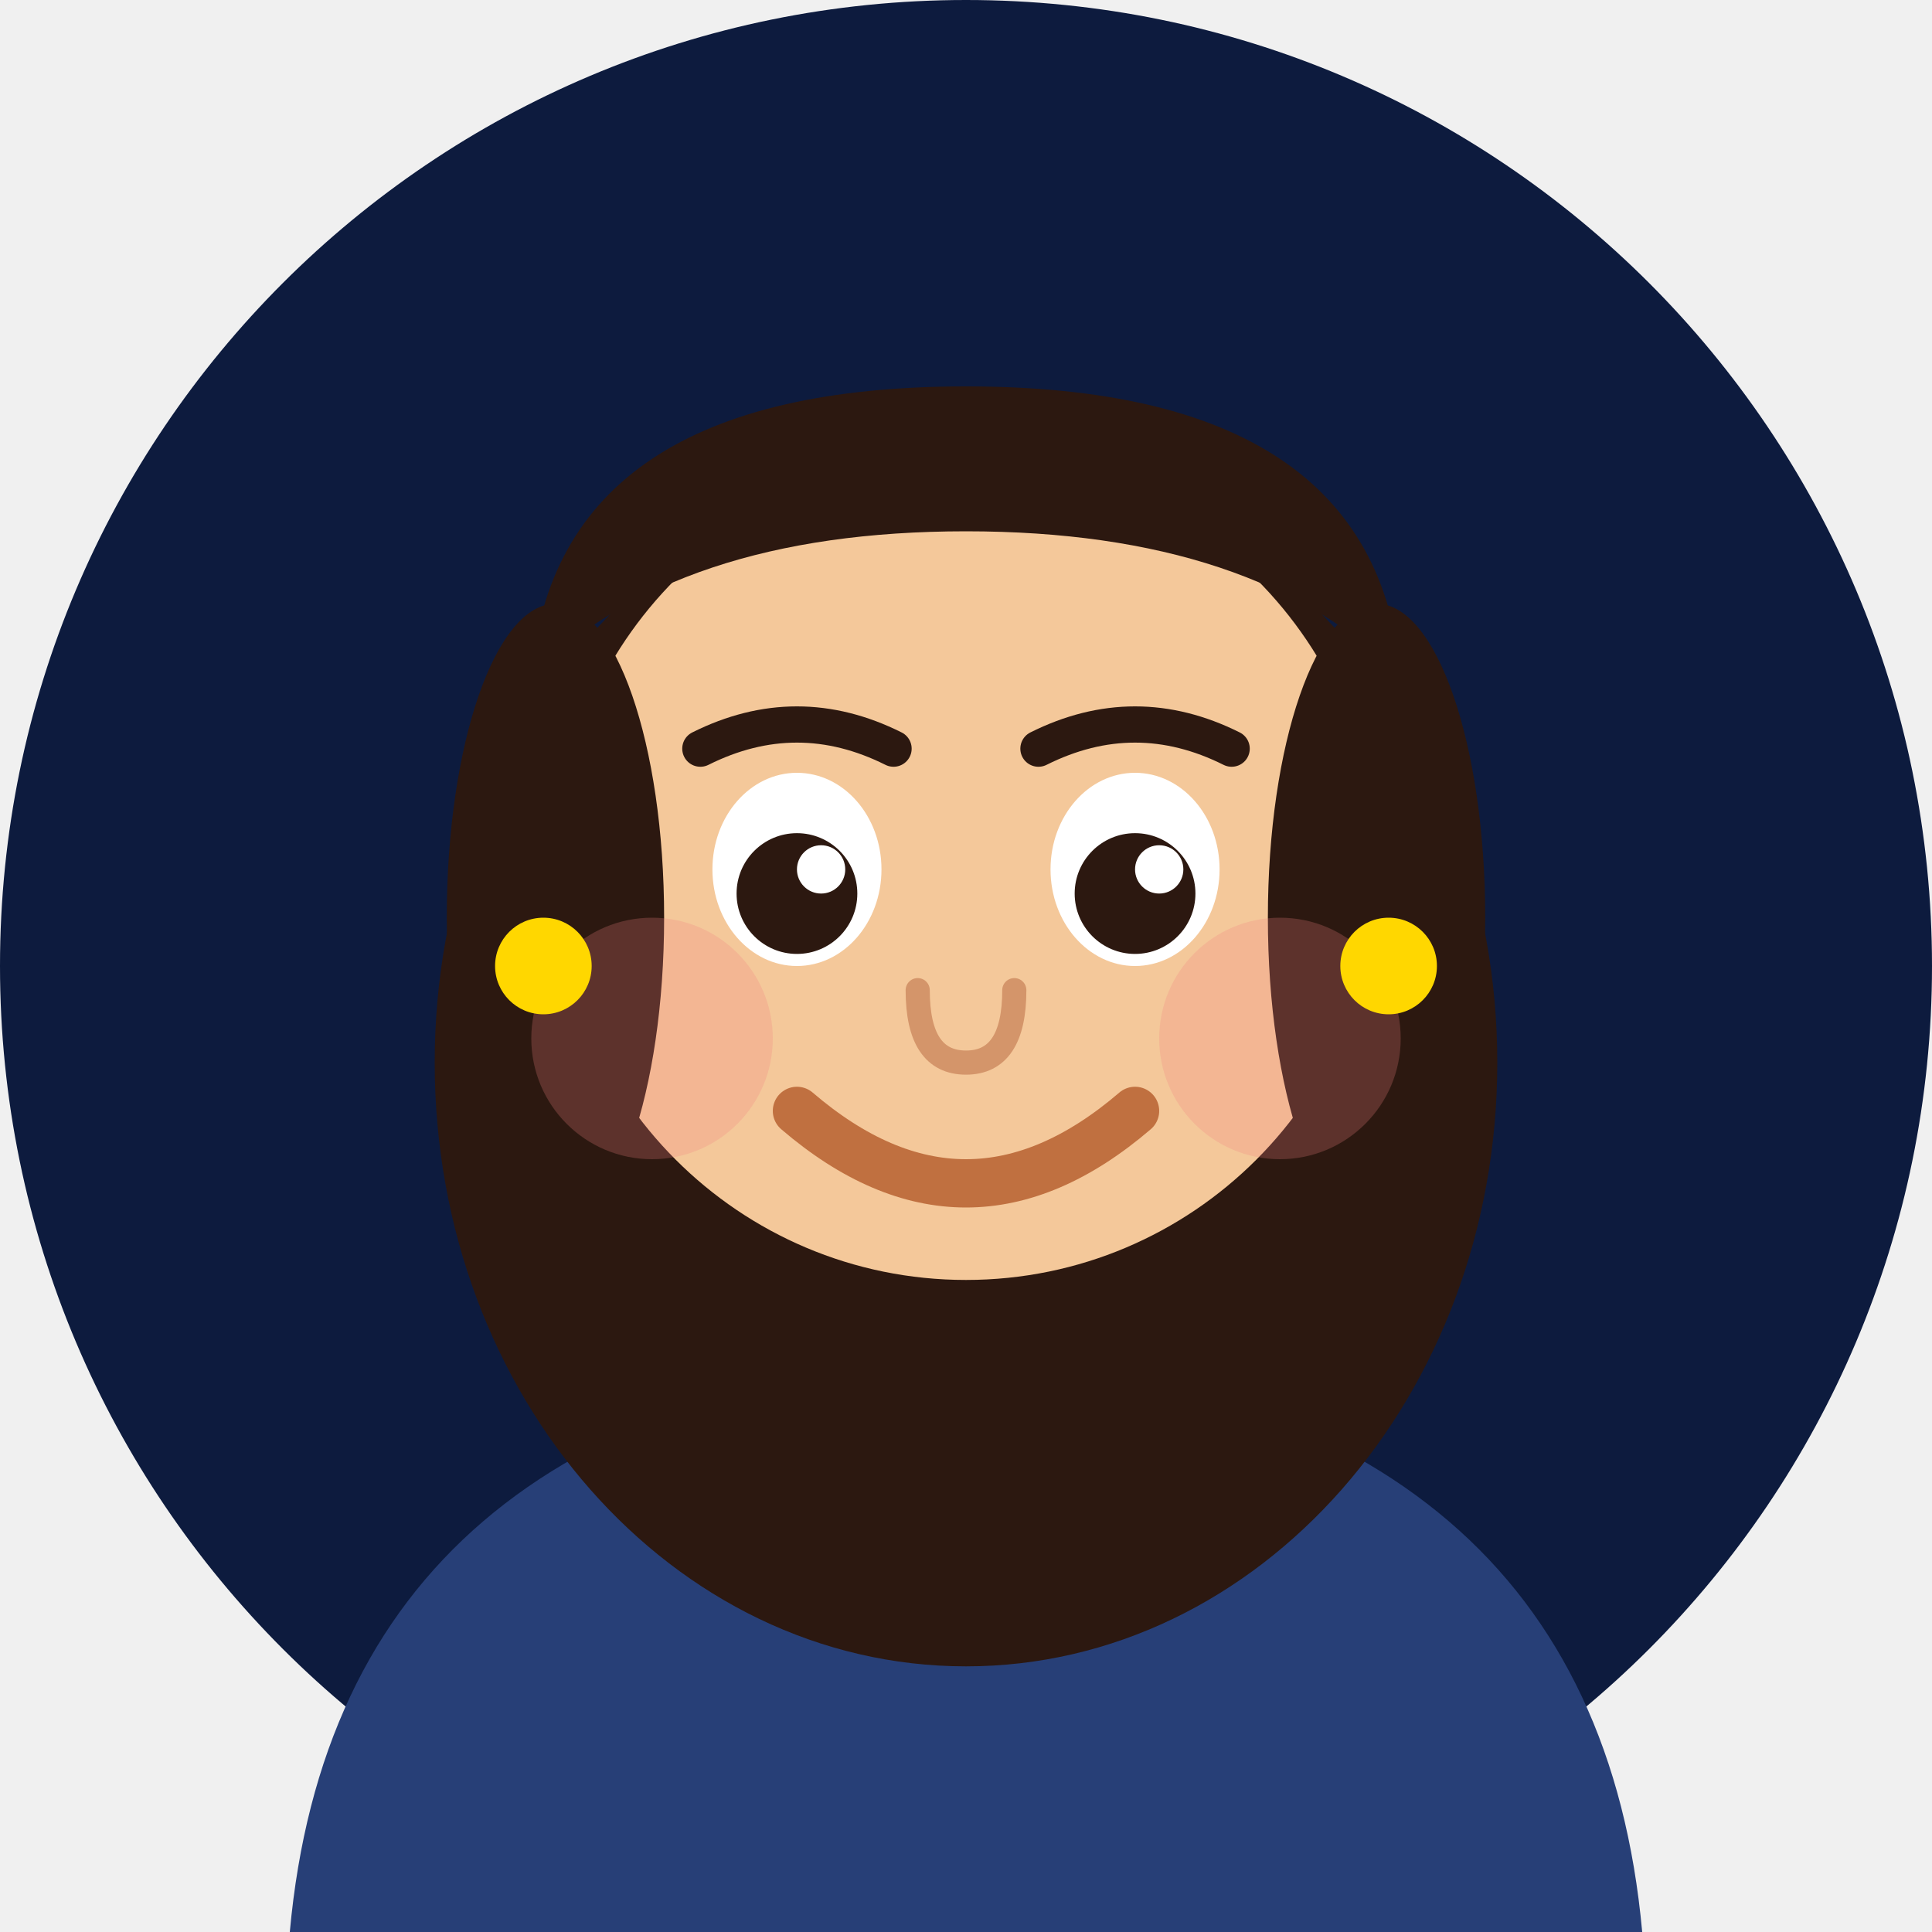
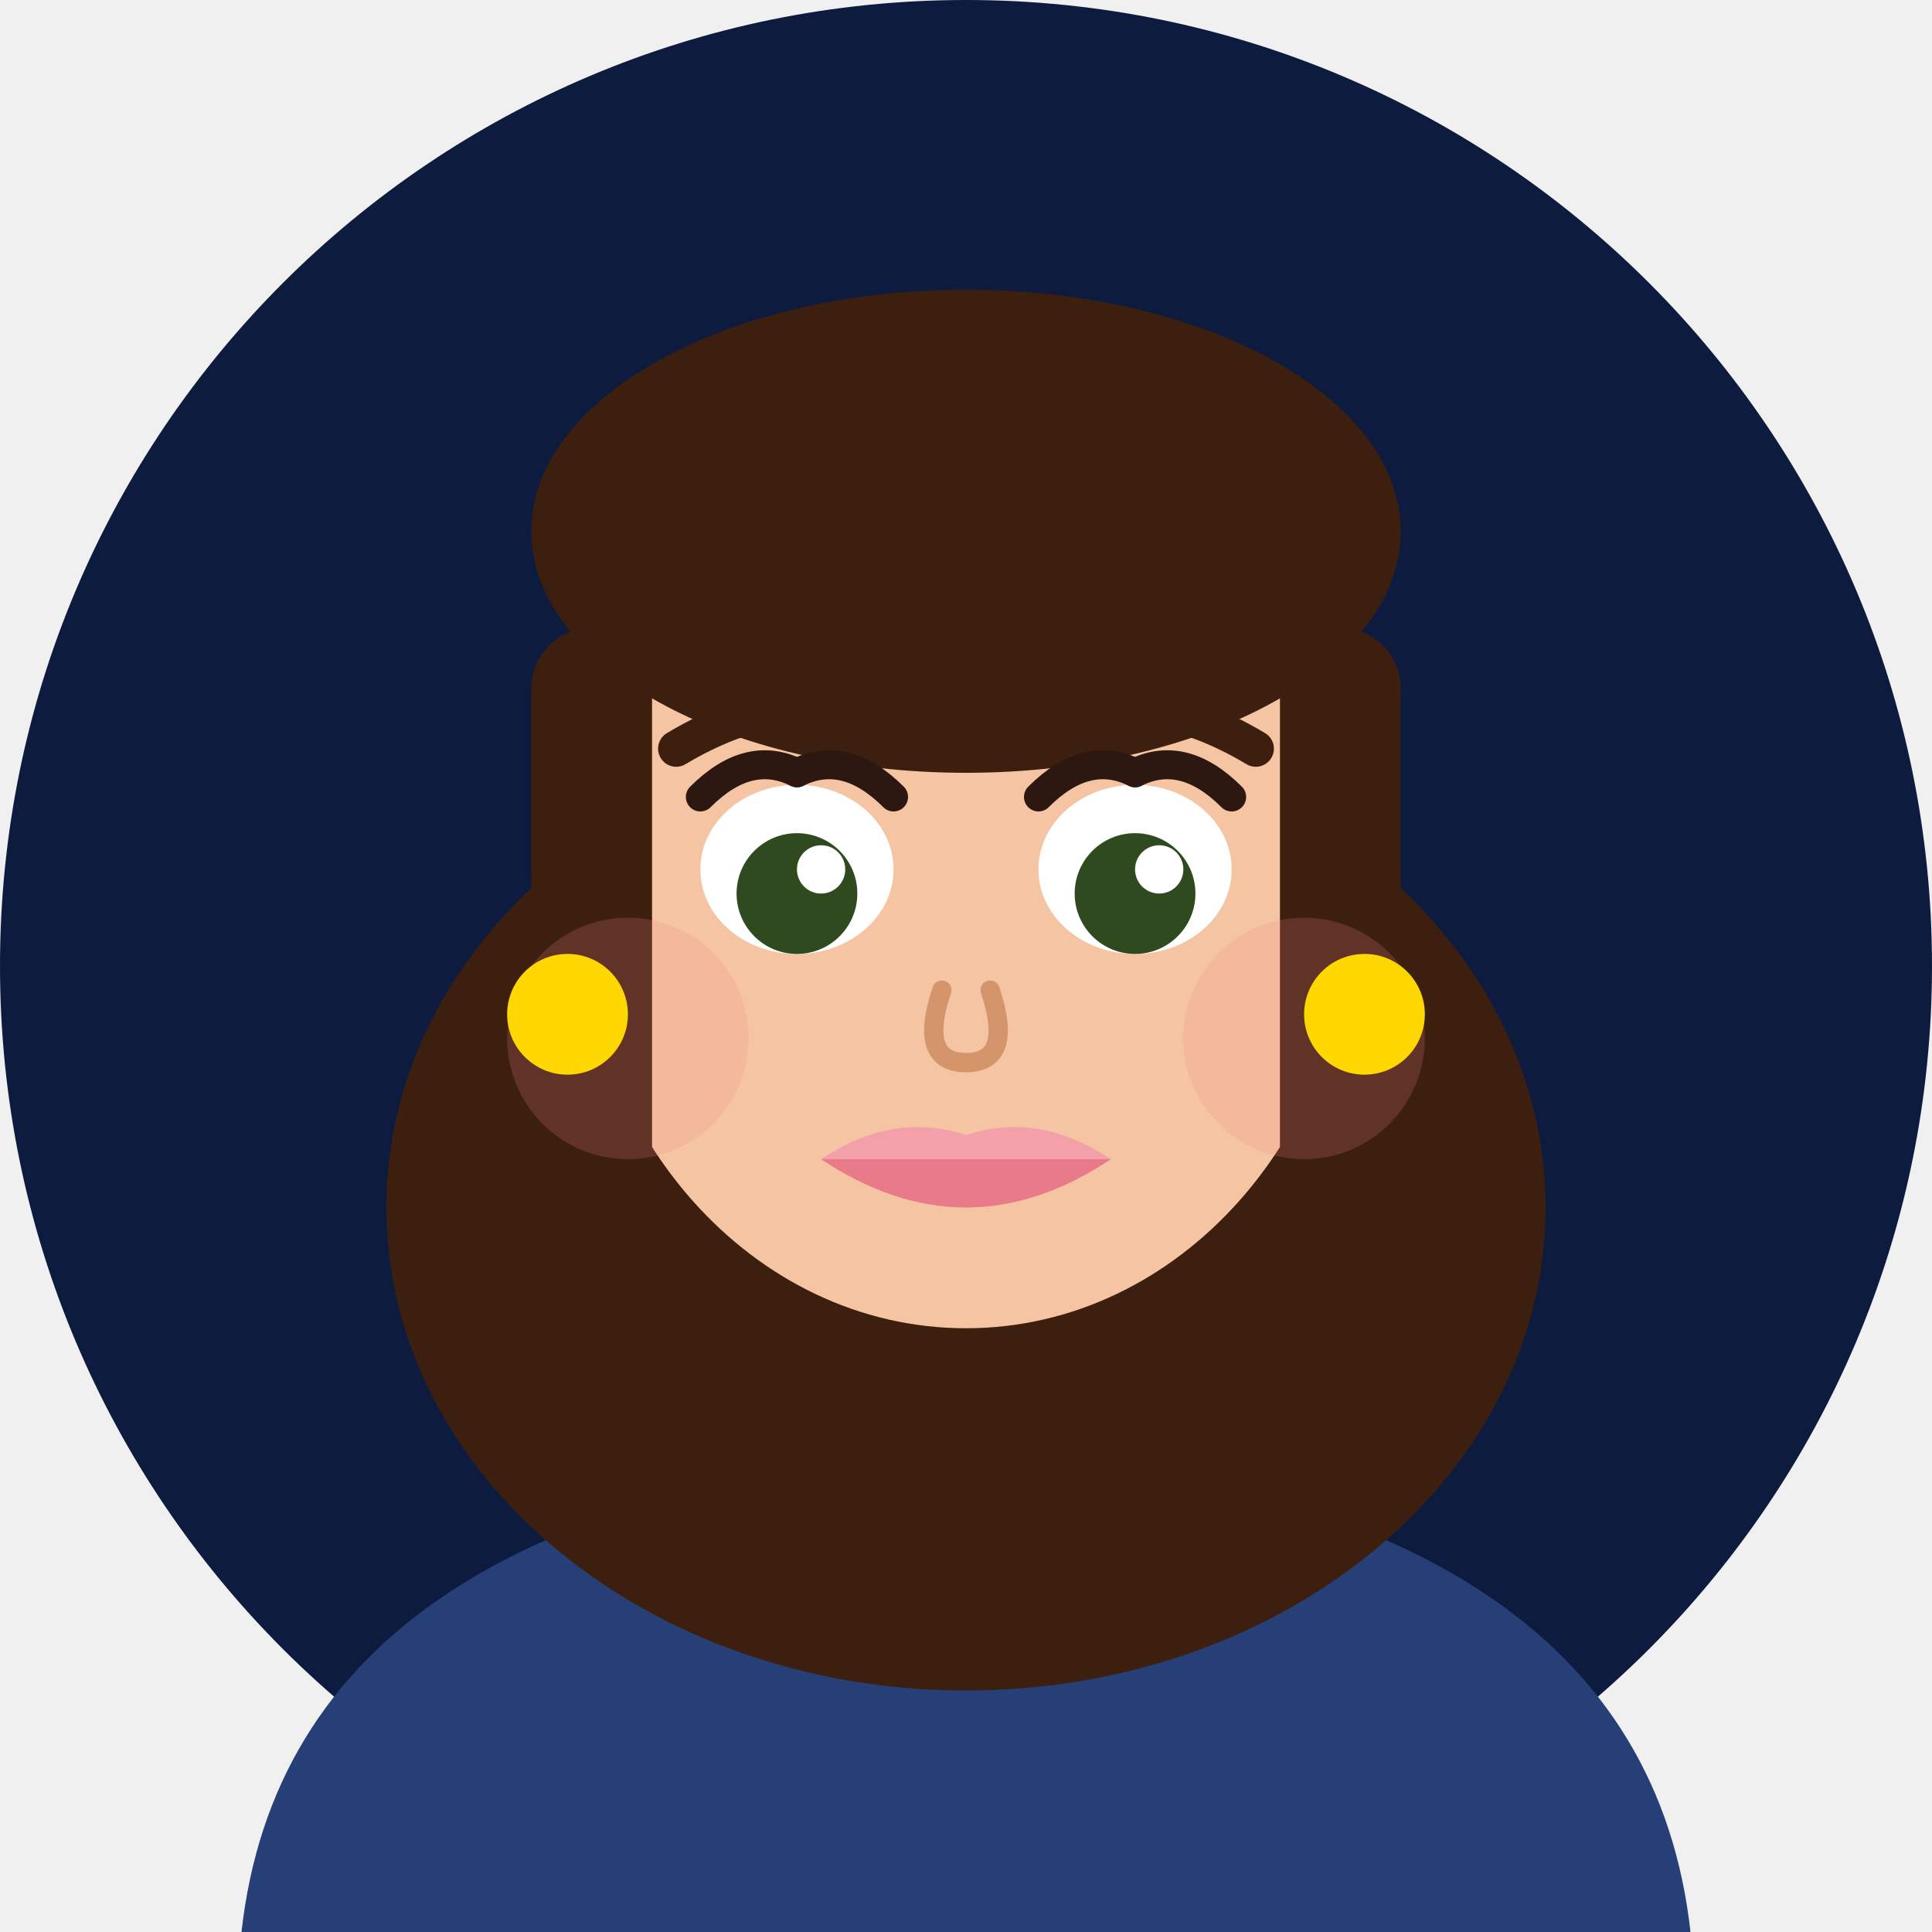
<svg xmlns="http://www.w3.org/2000/svg" viewBox="0 0 80 80">
  <circle cx="40" cy="40" r="40" fill="#0D1B3E" />
-   <path d="M 12 80 Q 14 58 40 56 Q 66 58 68 80 Z" fill="#273F77" />
-   <rect x="34" y="50" width="12" height="10" rx="5" fill="#F4C89A" />
-   <ellipse cx="40" cy="44" rx="22" ry="25" fill="#2C1810" />
-   <circle cx="40" cy="36" r="17" fill="#F4C89A" />
-   <path d="M 22 28 Q 23 16 40 16 Q 57 16 58 28 Q 52 22 40 22 Q 28 22 22 28 Z" fill="#2C1810" />
-   <ellipse cx="23" cy="38" rx="4.5" ry="13" fill="#2C1810" />
-   <ellipse cx="57" cy="38" rx="4.5" ry="13" fill="#2C1810" />
-   <ellipse cx="33" cy="36" rx="3.5" ry="4" fill="white" />
-   <ellipse cx="47" cy="36" rx="3.5" ry="4" fill="white" />
-   <circle cx="33" cy="37" r="2.5" fill="#2C1810" />
-   <circle cx="47" cy="37" r="2.5" fill="#2C1810" />
+   <path d="M 10 80 Q 12 62 40 60 Q 68 62 70 80 Z" fill="#273F77" />
+   <rect x="34" y="52" width="12" height="10" rx="5" fill="#F5C5A3" />
+   <ellipse cx="40" cy="50" rx="24" ry="20" fill="#3D1F0F" />
+   <ellipse cx="40" cy="37" rx="16" ry="18" fill="#F5C5A3" />
+   <ellipse cx="40" cy="22" rx="18" ry="10" fill="#3D1F0F" />
+   <path d="M 24 26 Q 26 18 40 17 Q 54 18 56 26 Q 48 22 40 23 Q 32 22 24 26 Z" fill="#3D1F0F" />
+   <rect x="22" y="26" width="5" height="28" rx="2.5" fill="#3D1F0F" />
+   <rect x="53" y="26" width="5" height="28" rx="2.5" fill="#3D1F0F" />
+   <ellipse cx="33" cy="36" rx="4" ry="3.5" fill="white" />
+   <ellipse cx="47" cy="36" rx="4" ry="3.5" fill="white" />
+   <circle cx="33" cy="37" r="2.5" fill="#2E4A1E" />
+   <circle cx="47" cy="37" r="2.5" fill="#2E4A1E" />
  <circle cx="34" cy="36" r="1" fill="white" />
  <circle cx="48" cy="36" r="1" fill="white" />
-   <path d="M 29 31 Q 33 29 37 31" stroke="#2C1810" stroke-width="1.5" fill="none" stroke-linecap="round" />
-   <path d="M 43 31 Q 47 29 51 31" stroke="#2C1810" stroke-width="1.5" fill="none" stroke-linecap="round" />
-   <path d="M 38 41 Q 38 44 40 44 Q 42 44 42 41" stroke="#D4956A" stroke-width="1" fill="none" stroke-linecap="round" />
-   <path d="M 33 46 Q 40 52 47 46" stroke="#C07040" stroke-width="2" fill="none" stroke-linecap="round" />
-   <circle cx="27" cy="43" r="5" fill="#F08080" opacity="0.25" />
-   <circle cx="53" cy="43" r="5" fill="#F08080" opacity="0.25" />
-   <circle cx="22.5" cy="40" r="2" fill="#FFD700" />
-   <circle cx="57.5" cy="40" r="2" fill="#FFD700" />
+   <path d="M 29 33 Q 31 31 33 32" stroke="#2C1810" stroke-width="1.2" fill="none" stroke-linecap="round" />
+   <path d="M 33 32 Q 35 31 37 33" stroke="#2C1810" stroke-width="1.2" fill="none" stroke-linecap="round" />
+   <path d="M 43 33 Q 45 31 47 32" stroke="#2C1810" stroke-width="1.2" fill="none" stroke-linecap="round" />
+   <path d="M 47 32 Q 49 31 51 33" stroke="#2C1810" stroke-width="1.2" fill="none" stroke-linecap="round" />
+   <path d="M 28 31 Q 33 28 38 30" stroke="#3D1F0F" stroke-width="1.5" fill="none" stroke-linecap="round" />
+   <path d="M 42 30 Q 47 28 52 31" stroke="#3D1F0F" stroke-width="1.5" fill="none" stroke-linecap="round" />
+   <path d="M 39 41 Q 38 44 40 44 Q 42 44 41 41" stroke="#D4956A" stroke-width="0.8" fill="none" stroke-linecap="round" />
+   <path d="M 34 48 Q 40 52 46 48" fill="#E87A8A" />
+   <path d="M 34 48 Q 37 46 40 47 Q 43 46 46 48" fill="#F4A0AA" />
+   <circle cx="26" cy="43" r="5" fill="#F08080" opacity="0.2" />
+   <circle cx="54" cy="43" r="5" fill="#F08080" opacity="0.2" />
+   <circle cx="23.5" cy="42" r="2.5" fill="#FFD700" />
+   <circle cx="56.5" cy="42" r="2.5" fill="#FFD700" />
</svg>
